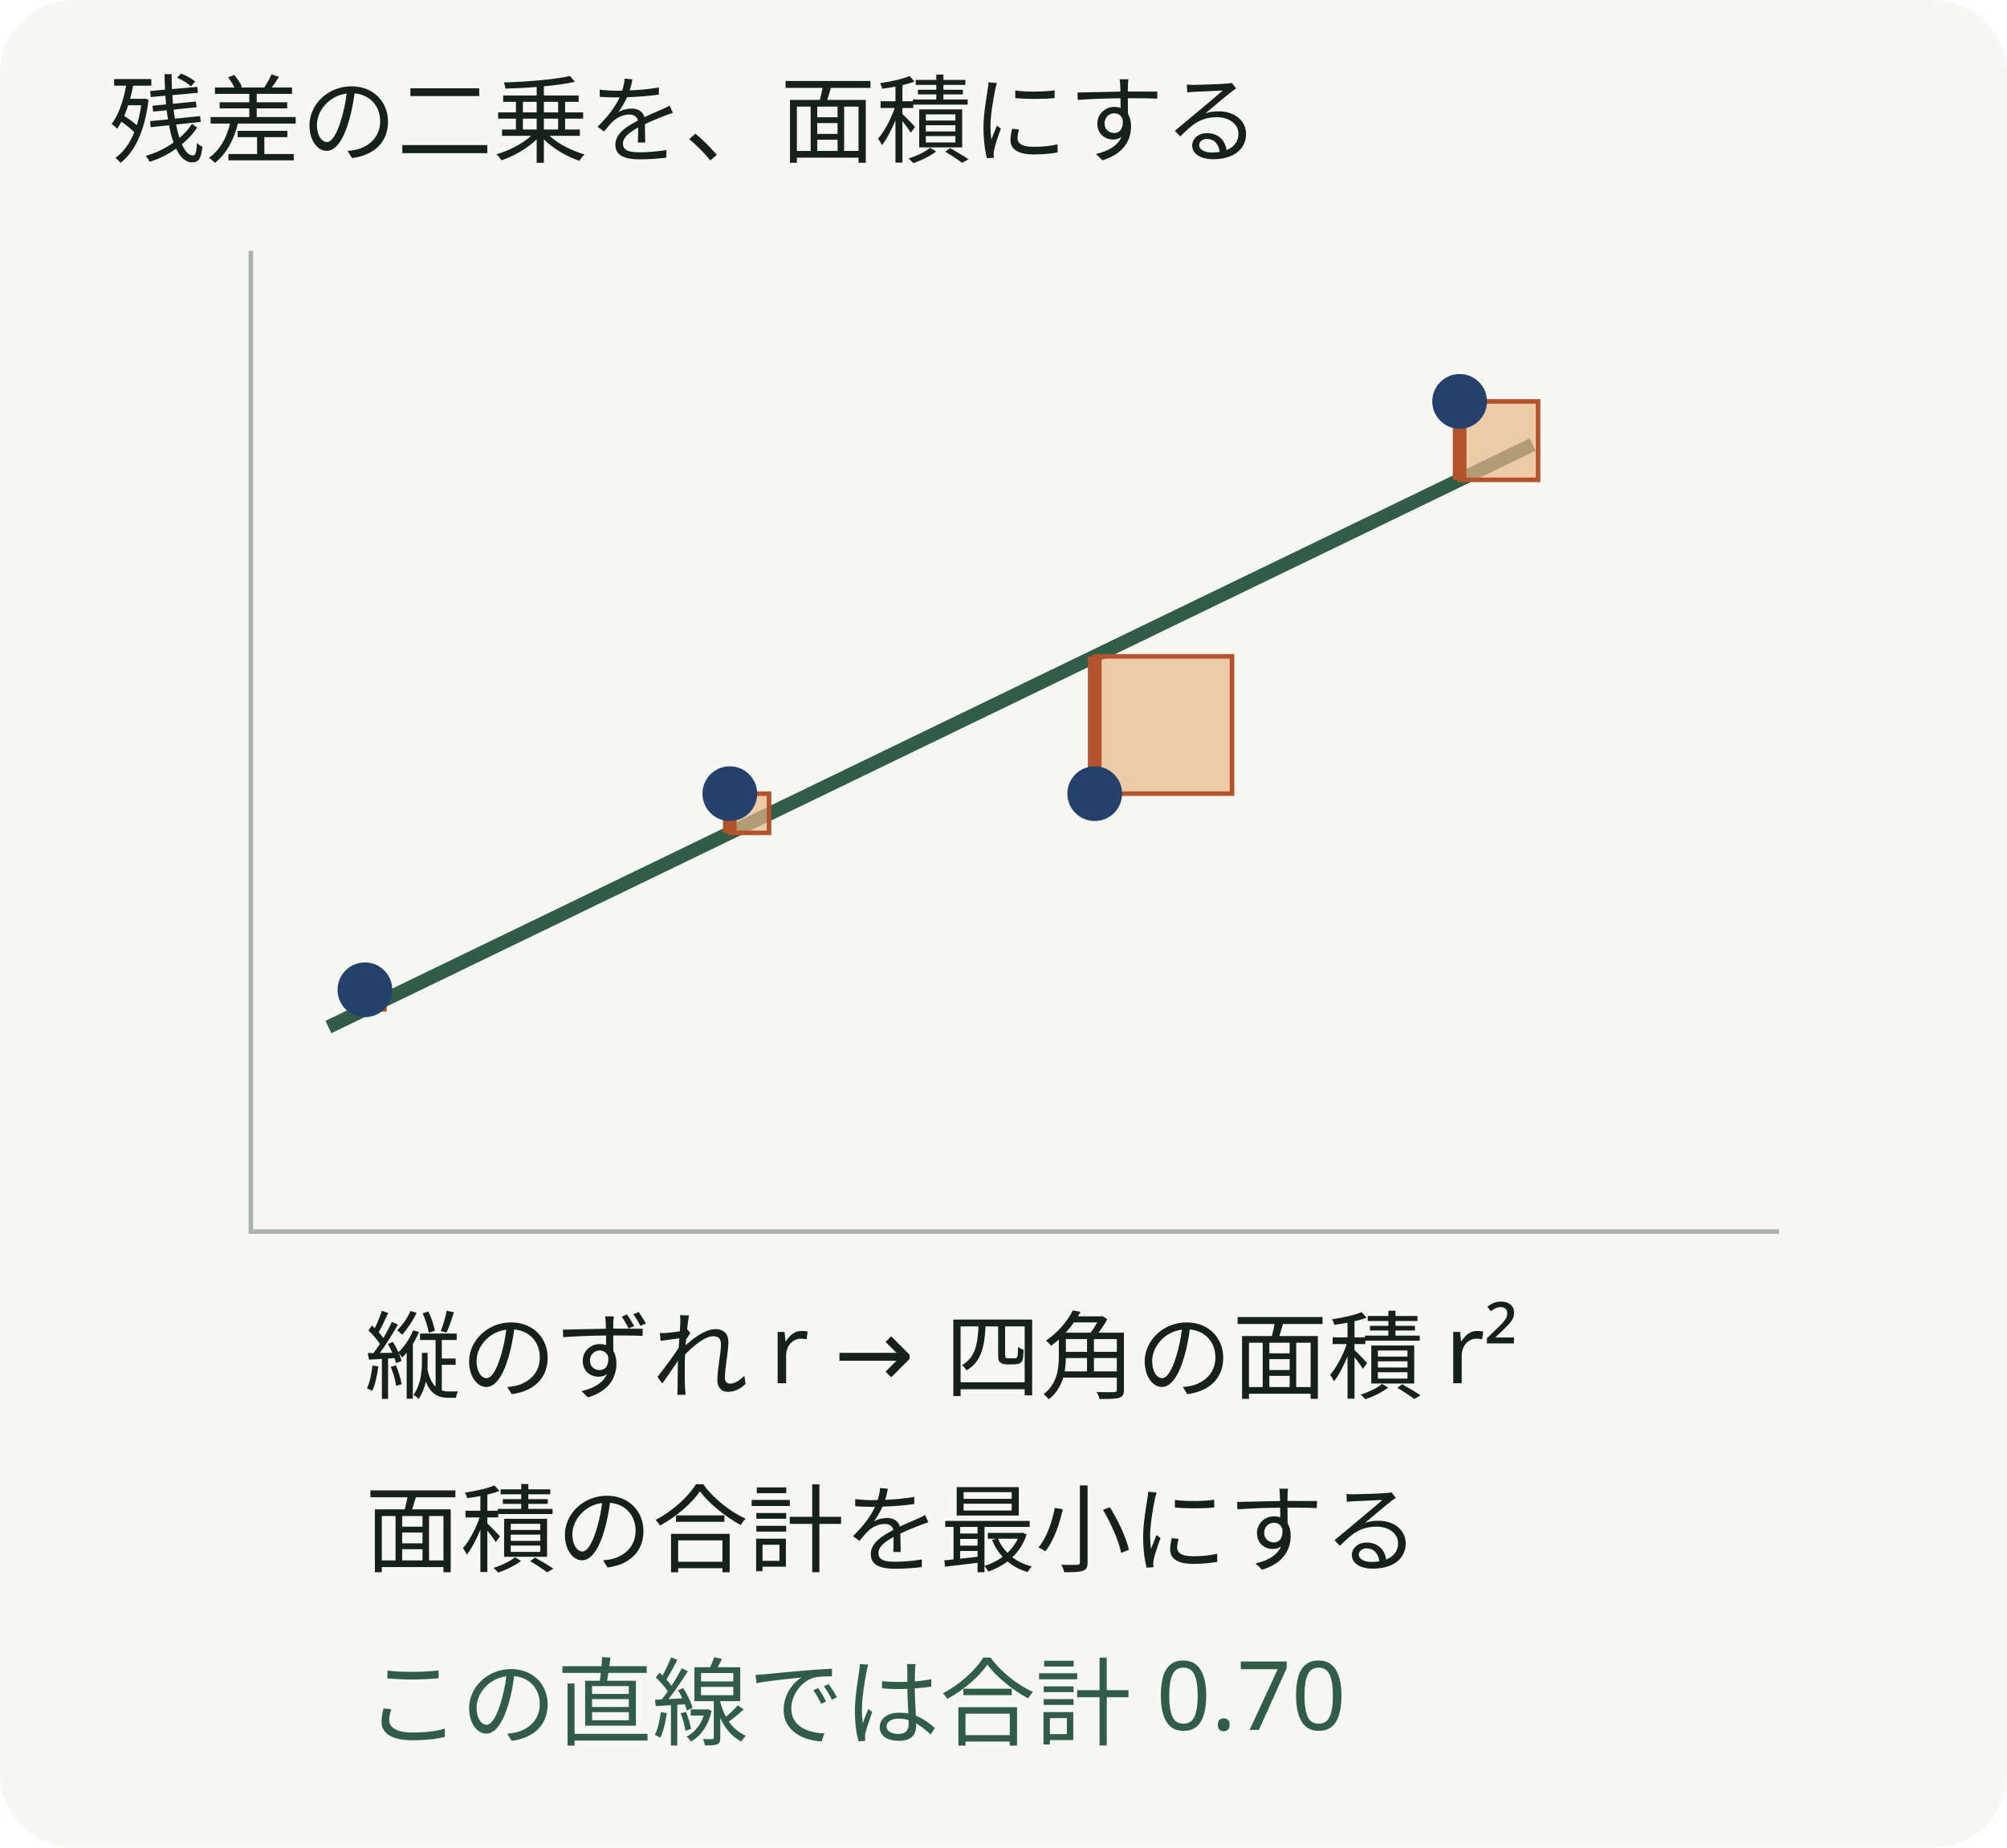
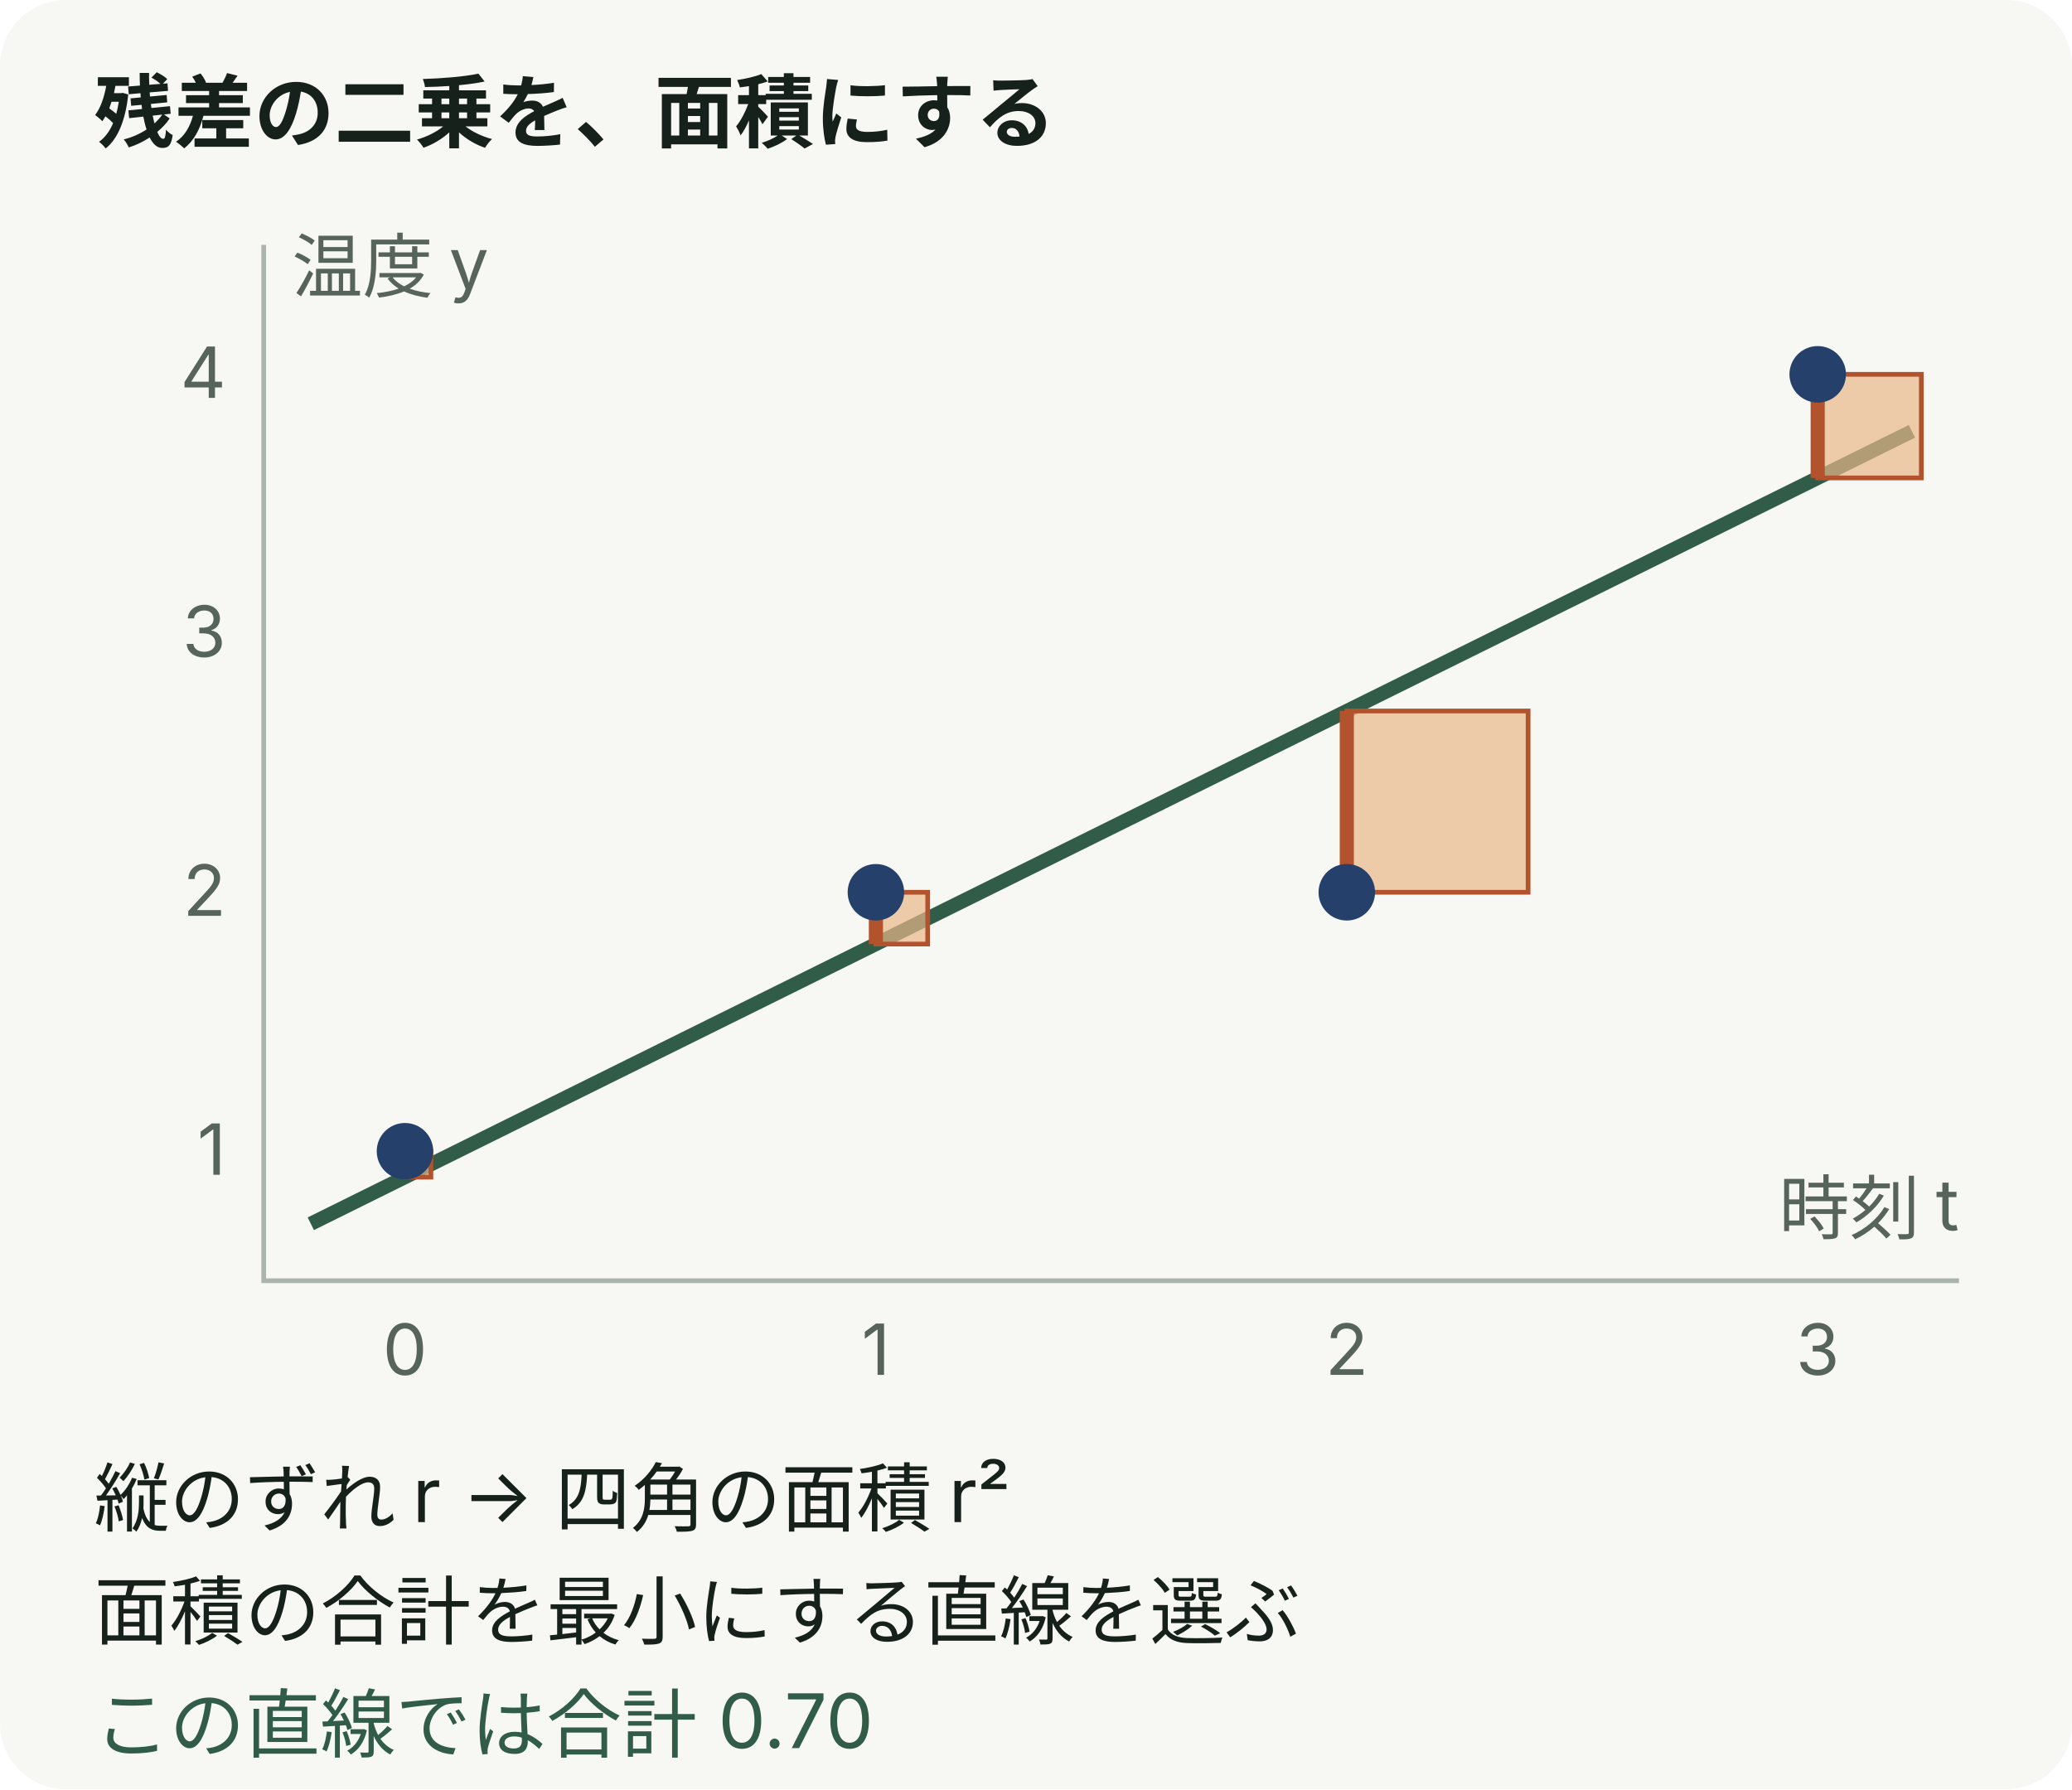
- <svg xmlns="http://www.w3.org/2000/svg" viewBox="0 0 440 405" role="img" aria-label="残差の二乗を面積として足す">
-   <rect width="440" height="405" rx="16" fill="#f7f8f3" />
-   <g font-family="sans-serif" font-size="21" fill="#17211b">
-     <text x="24" y="34">残差の二乗を、面積にする</text>
-     <path d="M55 55V270H390" fill="none" stroke="#aab4ab" />
-     <path d="M72.0 225.17L336.0 97.46" stroke="#315c48" stroke-width="3" />
-     <rect x="80" y="217" width="4.3" height="4.3" fill="#e8b88b" fill-opacity=".7" stroke="#b3532d" />
-     <path d="M80 217V221.3" stroke="#b3532d" stroke-width="3" />
-     <circle cx="80" cy="217" r="6" fill="#24406b" />
-     <rect x="160" y="174" width="8.6" height="8.6" fill="#e8b88b" fill-opacity=".7" stroke="#b3532d" />
-     <path d="M160 174V182.6" stroke="#b3532d" stroke-width="3" />
-     <circle cx="160" cy="174" r="6" fill="#24406b" />
-     <rect x="240" y="143.9" width="30.1" height="30.1" fill="#e8b88b" fill-opacity=".7" stroke="#b3532d" />
-     <path d="M240 174V143.9" stroke="#b3532d" stroke-width="3" />
-     <circle cx="240" cy="174" r="6" fill="#24406b" />
-     <rect x="320" y="88" width="17.2" height="17.2" fill="#e8b88b" fill-opacity=".7" stroke="#b3532d" />
-     <path d="M320 88V105.2" stroke="#b3532d" stroke-width="3" />
-     <circle cx="320" cy="88" r="6" fill="#24406b" />
-     <text x="80" y="305">縦のずれ r → 四角の面積 r²</text>
-     <text x="80" y="343">面積の合計を最小にする</text>
-     <text x="80" y="381" fill="#315c48">この直線では合計 0.70</text>
-   </g>
+ <svg xmlns="http://www.w3.org/2000/svg" width="440" height="380" viewBox="0 0 440 380" role="img" aria-labelledby="figure-title figure-description">
+   <style>text{font-family:system-ui,-apple-system,'Segoe UI',sans-serif;font-size:16px;fill:#17211b}.title{font-size:17px;font-weight:700}.tick{font-size:15px;fill:#56645b}.note{fill:#315c48}</style>
+   <rect width="440" height="380" rx="14" fill="#f7f8f3" />
+   <text x="20" y="30" class="title">残差の二乗を、面積にする</text>
+   <path d="M56 52V272H416" fill="none" stroke="#aab4ab" />
+   <text x="86.0" y="292.0" class="tick" text-anchor="middle">0</text>
+   <text x="186.0" y="292.0" class="tick" text-anchor="middle">1</text>
+   <text x="286.0" y="292.0" class="tick" text-anchor="middle">2</text>
+   <text x="386.0" y="292.0" class="tick" text-anchor="middle">3</text>
+   <text x="48.0" y="249.5" class="tick" text-anchor="end">1</text>
+   <text x="48.0" y="194.5" class="tick" text-anchor="end">2</text>
+   <text x="48.0" y="139.5" class="tick" text-anchor="end">3</text>
+   <text x="48.0" y="84.5" class="tick" text-anchor="end">4</text>
+   <text x="416.0" y="262.0" class="tick" text-anchor="end">時刻 t</text>
+   <text x="62.0" y="62.0" class="tick">温度 y</text>
+   <polyline points="66.00,259.90 406.00,91.60" fill="none" stroke="#315c48" stroke-width="3" stroke-linejoin="round" />
+   <rect x="86.00" y="244.50" width="5.50" height="5.50" fill="#e8b88b" fill-opacity=".7" stroke="#b3532d" />
+   <path d="M86.00 244.50V250.00" stroke="#b3532d" stroke-width="3" />
+   <circle cx="86.00" cy="244.50" r="6" fill="#24406b" />
+   <rect x="186.00" y="189.50" width="11.00" height="11.00" fill="#e8b88b" fill-opacity=".7" stroke="#b3532d" />
+   <path d="M186.00 189.50V200.50" stroke="#b3532d" stroke-width="3" />
+   <circle cx="186.00" cy="189.50" r="6" fill="#24406b" />
+   <rect x="286.00" y="151.00" width="38.50" height="38.50" fill="#e8b88b" fill-opacity=".7" stroke="#b3532d" />
+   <path d="M286.00 189.50V151.00" stroke="#b3532d" stroke-width="3" />
+   <circle cx="286.00" cy="189.50" r="6" fill="#24406b" />
+   <rect x="386.00" y="79.50" width="22.00" height="22.00" fill="#e8b88b" fill-opacity=".7" stroke="#b3532d" />
+   <path d="M386.00 79.50V101.50" stroke="#b3532d" stroke-width="3" />
+   <circle cx="386.00" cy="79.50" r="6" fill="#24406b" />
+   <text x="20.0" y="324.0">縦のずれ r → 四角の面積 r²</text>
+   <text x="20.0" y="348.0">面積の合計を最小にする直線を選ぶ</text>
+   <text x="20.0" y="372.0" class="note">この直線では合計 0.70</text>
</svg>
